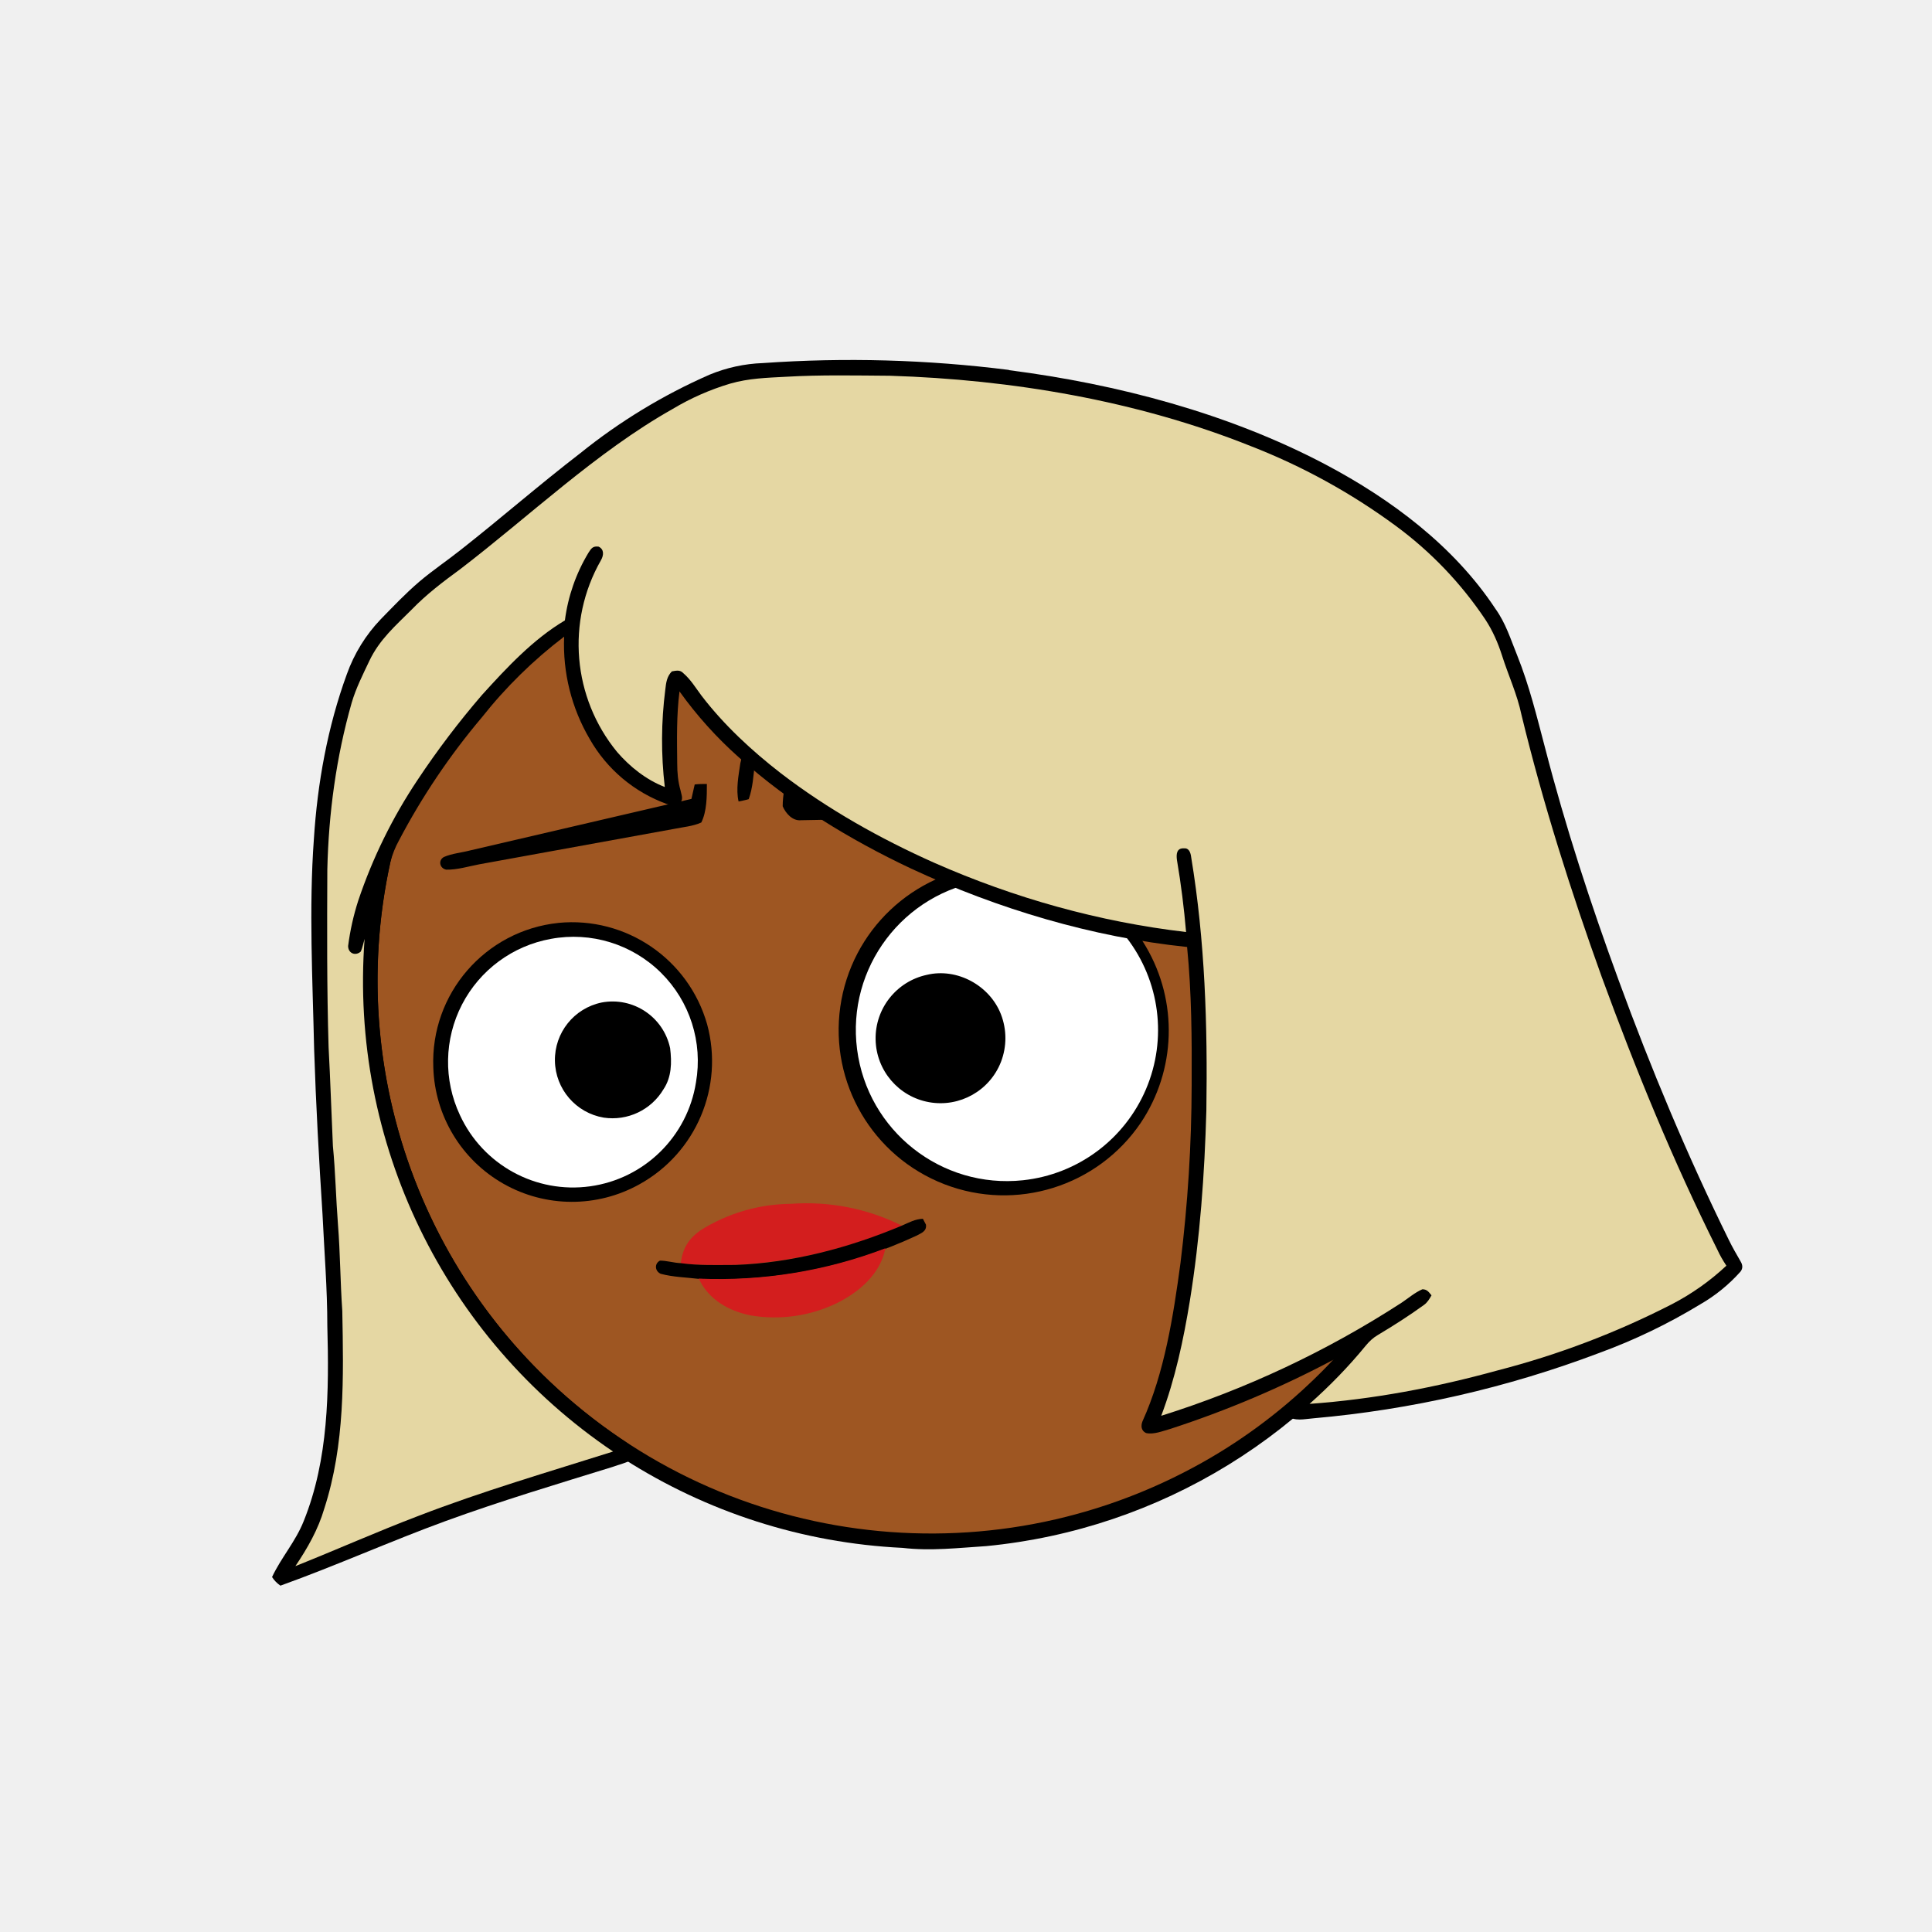
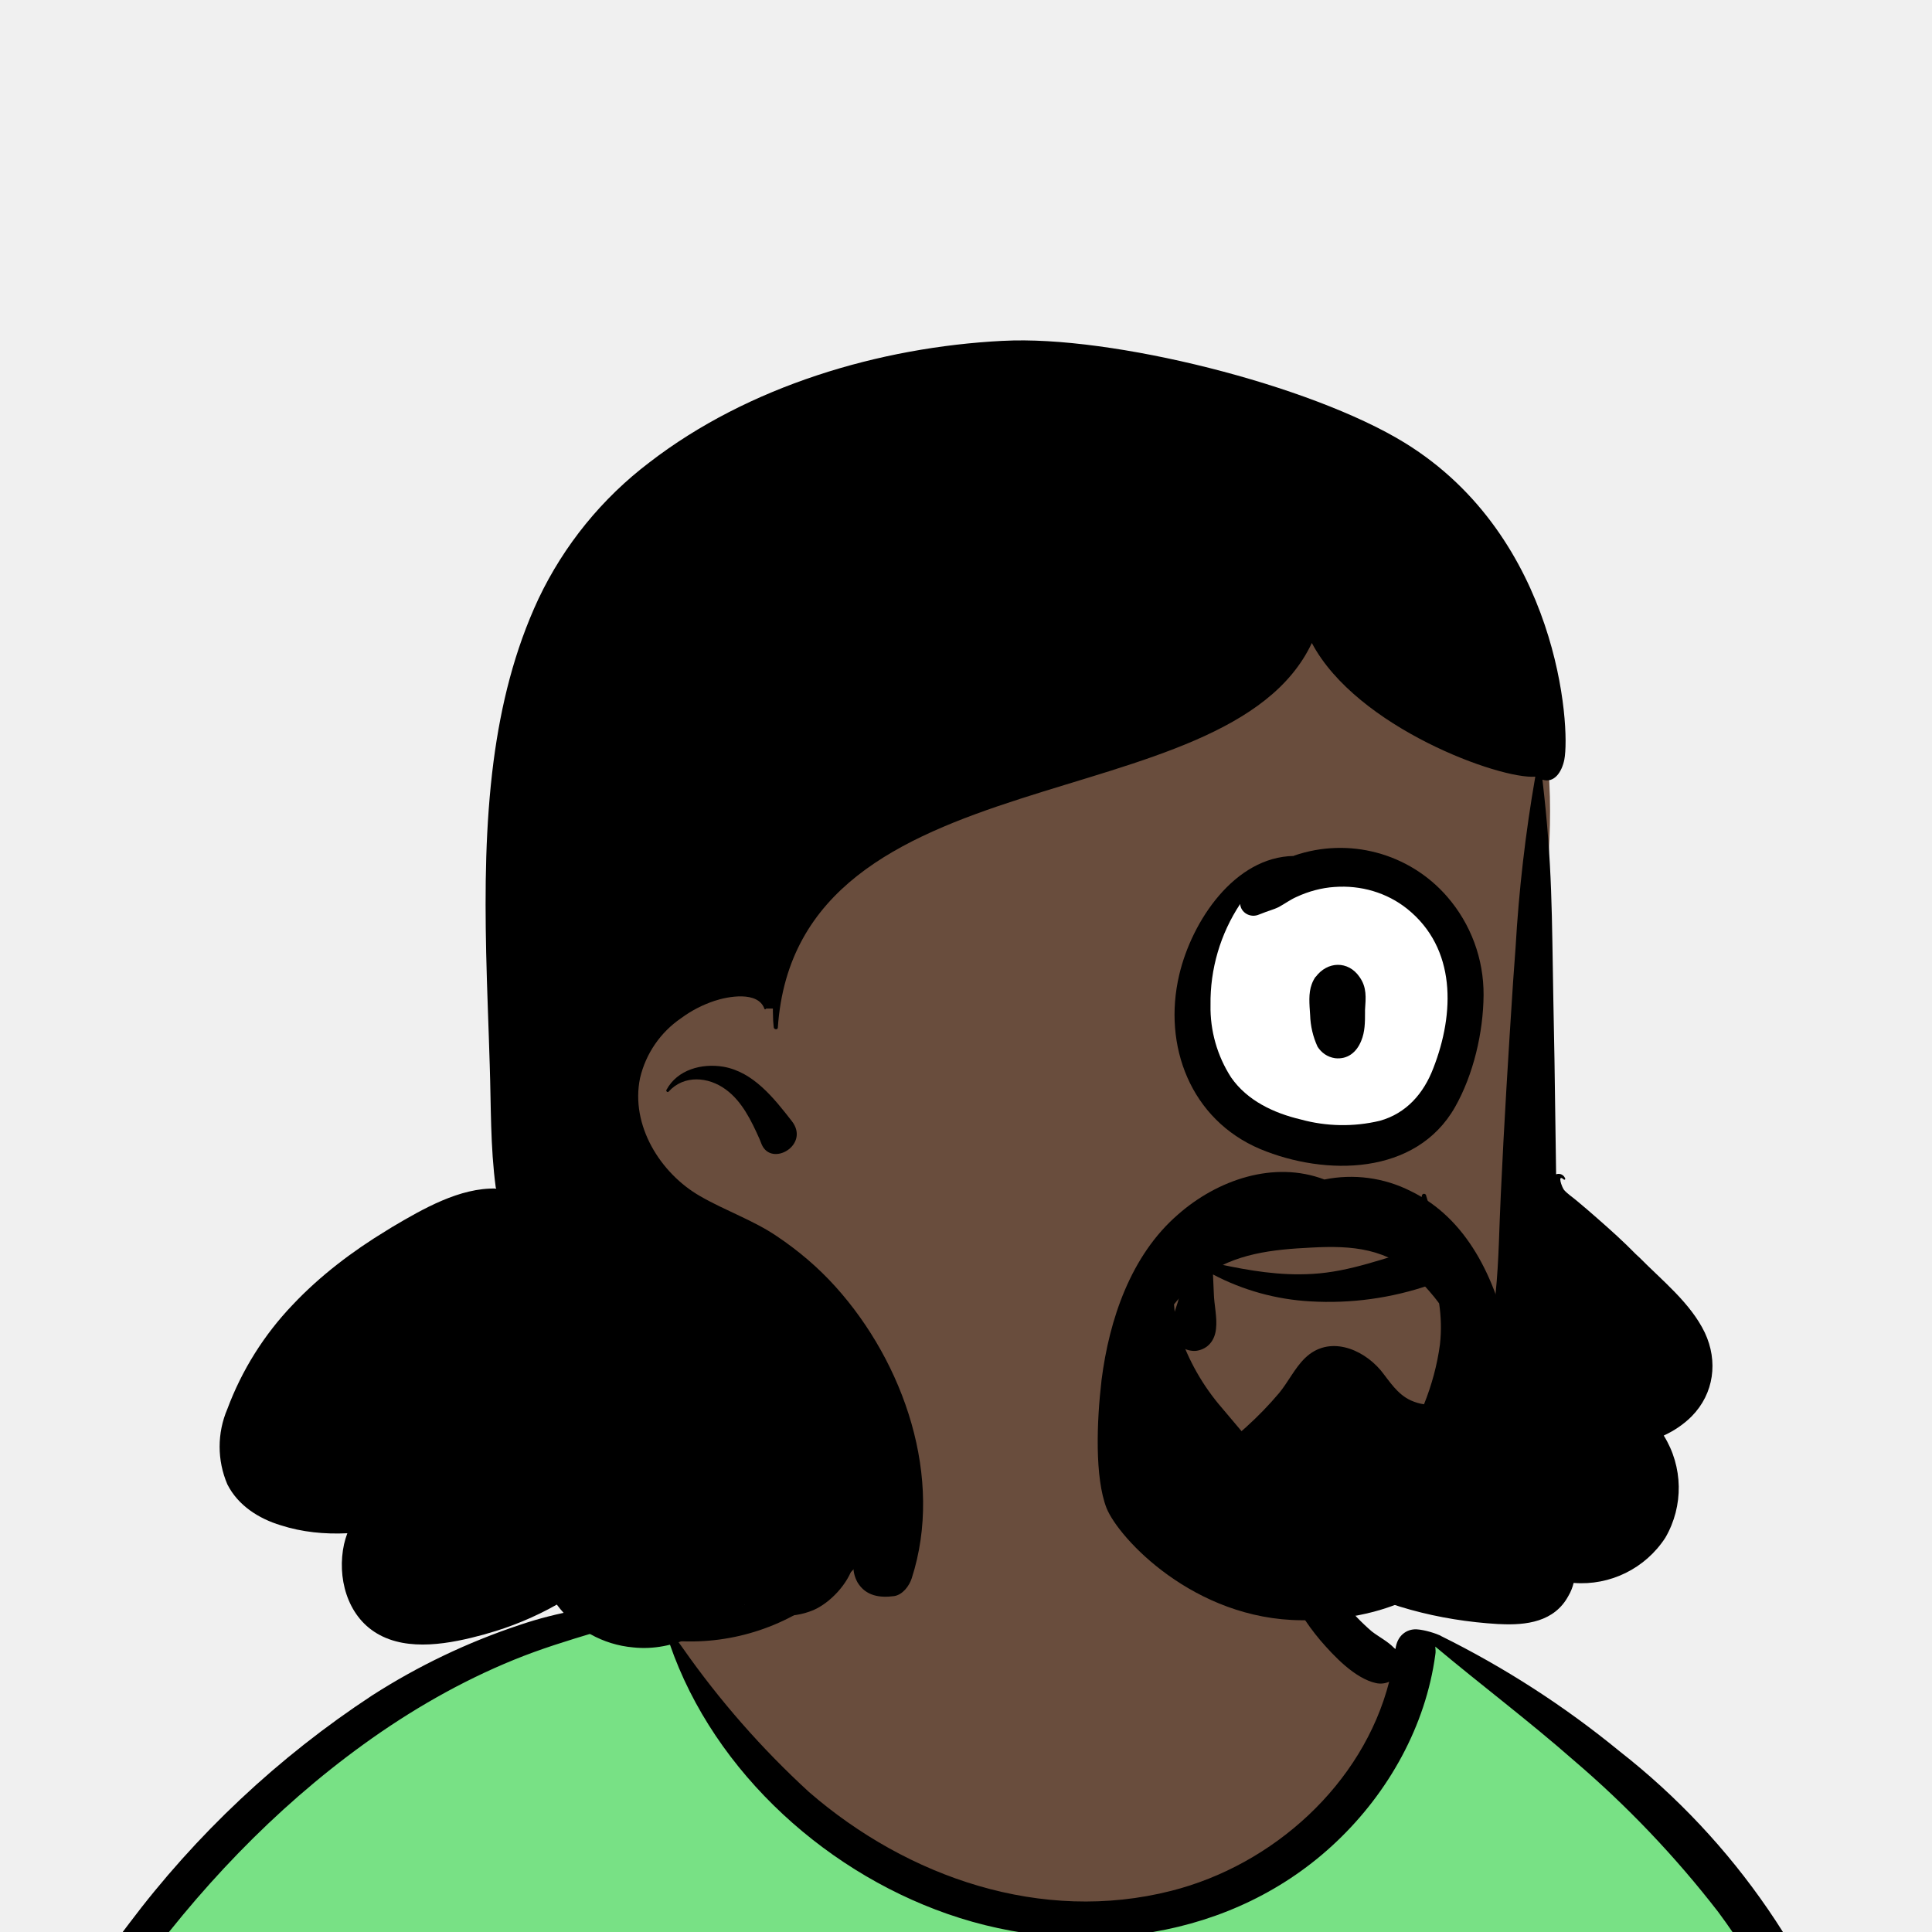
- <svg xmlns="http://www.w3.org/2000/svg" viewBox="0 0 762 762" fill="none" shape-rendering="auto">
+ <svg xmlns="http://www.w3.org/2000/svg" viewBox="0 0 704 704" fill="none" shape-rendering="auto" width="256" height="256">
  <mask id="viewboxMask">
-     <rect width="762" height="762" rx="60.96" ry="60.96" x="0" y="0" fill="#fff" />
+     <rect width="704" height="704" rx="0" ry="0" x="0" y="0" fill="#fff" />
  </mask>
  <g mask="url(#viewboxMask)">
-     <path d="M396 164.8a224.8 224.8 0 0 1 104.8 42.4c6.2 4.9 12.5 9.4 18 15a225.4 225.4 0 0 1 71.8 149 58.5 58.5 0 0 1 50.9 42.2 71 71 0 0 1-27.6 76.5c-11 7.7-24.5 12-38 11.7-5 0-10-1.6-15-1.8-1.9 2.2-3.3 4.9-4.8 7.3A223.3 223.3 0 0 1 389 609.8c-11 .7-21.9 2-33 .7a223.7 223.7 0 0 1-178.8-342.3A223.4 223.4 0 0 1 352 163.5c14.6-1.4 29.4-.3 44 1.3Z" fill="#000" />
-     <path fill-rule="evenodd" clip-rule="evenodd" d="M498.8 213.2A216 216 0 0 0 363 169c-13-.2-26.2 1.6-39 4a218 218 0 0 0-113.6 365.5 218.5 218.5 0 0 0 260.4 40.2c35-18.8 64.2-47.3 84.4-81.5l-3-1.6c-2.8-1.4-5.7-3-8-5-2.2-2-.3-5.8 2.7-4.7 1.5.7 3 1.6 4.4 2.4a55 55 0 0 0 59.6-3.6 64.5 64.5 0 0 0 25-69.8 53.1 53.1 0 0 0-24-31 52.6 52.6 0 0 0-47-2.8c-1.6.8-3.4 1.5-5 1.3-2.5-.2-2.8-4.2-.6-5.2 8-4 16.5-5.6 25.4-6.4a217 217 0 0 0-72-146.4c-4.4-4-8.7-8.1-13.9-11.3Zm107.6 196.2c2-1.2 1.3-5.1-1.4-5-2 0-4.2.8-6.2 1.6l-1.4.4a95.1 95.1 0 0 0-25.5 12.4c-2.2 2-2.2 4.4.1 6.2a92 92 0 0 0 5.2 2.8 36 36 0 0 1 13 9.2c-.2 1.9-2 3.4-3.4 4.5l-.2.2c-3.9 3-8.8 5-13.6 7-2.5 1-4.9 2-7.1 3.1-1.7.8-2.6 2.2-1.6 3.9 1 2 3.2 1.1 5 .5l.6-.2 5.4-2.3c5.4-2.3 11-4.5 15.4-8 2.7-2.1 5.1-5.1 5.4-8.7-.5-3.4-2.7-5.7-5.3-7.8a83 83 0 0 0-11.6-7.2l-1.1-.6c5.4-3 10.8-5.6 16.6-7.7l5-1.7a52 52 0 0 0 6.7-2.6Z" fill="#9e5622" />
-     <g transform="translate(-161 -83)">
-       <path d="M551.3 424.3a65.4 65.4 0 0 1 59.6 101.6 65.2 65.2 0 1 1-59.6-101.6Z" fill="#000" />
-       <path d="M549.3 430.3a59.6 59.6 0 1 1 15.2 118.2 59.6 59.6 0 0 1-15.2-118.2Z" fill="#fff" />
-       <path d="M381.2 447a55.4 55.4 0 0 1 58.7 40 55.5 55.5 0 0 1-26.7 63.1 54.7 54.7 0 0 1-81.3-46.1 55.1 55.1 0 0 1 49.4-57Z" fill="#000" />
-       <path d="M378.3 453.3a49 49 0 0 1 57.2 56.6 49.1 49.1 0 0 1-93.1 12.9 49.3 49.3 0 0 1 35.9-69.5Z" fill="#fff" />
-       <path d="M526.5 467.5c12-2.9 24.9 4.2 29.3 15.6a26 26 0 0 1 0 18.7 25.6 25.6 0 1 1-29.3-34.3ZM398.3 478.4a23.2 23.2 0 0 1 27 18c.7 5.7.6 11.4-2.6 16.2a23.4 23.4 0 0 1-23.6 11.2 23.1 23.1 0 0 1-.8-45.4Z" fill="#000" />
+     <g fill-rule="evenodd" clip-rule="evenodd">
+       <path d="M705.3 1074a2351.1 2351.1 0 0 1-15.6-101c-1-7.7-2.5-16.4 2.7-22 7.3-8 14-14.8 14.8-26.2.8-10.7-2.8-22.4-5-32.8a809.4 809.4 0 0 0-17.3-64.7c-6.6-21.7-13.9-43.2-21.3-64.6-6.9-20-13.5-40.3-22.5-59.5-17-36.5-46-63.5-81.6-81.6-9-4.5-27-20.5-36.3-24-8.5-3.4-8.5 6.3-16.9 2.6-6.7-2.9-13-6.7-16.7-13.2-4-7-14.3-16.9-15.9-25-3.3-17.4.3-32.2-12-45.3a90 90 0 0 0-41.1-23.8c-33.7-9.3-78.5-2.8-98.8 28.5-9.7 14.9-13 33-26.2 45.1-11.4 10.7-8.8 18-23.6 23.4-.9.3-23.6-4.5-24.4-4.2-16.2-3.5-31.7 6.2-46.5 11.8a325.4 325.4 0 0 0-63 32.3 399.2 399.2 0 0 0-102.3 98.5 482.5 482.5 0 0 0-76.4 161c-1.7 6.4-3.5 13-1.5 19.4 1.7 5.3 5.4 9.2 9.8 12.4 6 4.3 18 7 17.7 15.7-.1 6.6-2.4 13.5-3.5 20-1.3 7.7-2.3 15.5-3.4 23.2-4.8 35.4-8.6 71-10.3 106.6a920 920 0 0 0-.5 106c.1 2.3.8 4.5 2 6.2-1 .4-1.2 2.4.1 2.7l2.7.5a12 12 0 0 0 7 2.4l5.5.2c19.3 4 38.6 7.9 58.1 10.8 23.8 3.5 47.6 6.3 71.5 8.7 49.2 4.8 98 3.2 147.1.6a1877 1877 0 0 1 147.4-2c49.2 1.4 98.4 3.5 147.6 4.4 55 1 110-.5 164.8-5 7.5-.5 12.2-6.5 10.7-14-8.9-44.7-19-89.1-27-134Z" fill="#694d3d" />
+       <path d="m201 597.5 1.2-.4c14.5-5.7 29.6-14.8 45.4-11.4.5-.2 10.8 1.9 17.9 3.2l-6.7 7L247 598c40.7 67.1 88.8 100.7 144.3 100.7 55.5 0 97.7-33.6 126.4-100.7l4-1c.4 0 1 .2 1.5.4 9.3 3.6 27.4 19.6 36.3 24.1 35.6 18 64.5 45 81.6 81.6 8.7 18.6 15.2 38 21.8 57.5l.7 2c7.4 21.4 14.7 43 21.3 64.6 6.3 20.4 12 41 16.6 61.8l.7 2.9c2.2 10.4 5.8 22 5 32.8a29 29 0 0 1-3 10.7l-80.4 29 38.4 261.3c-35.1 1.5-70.3 2-105.5 1.3-49.2-.9-98.4-3-147.6-4.3-47.7-1.2-95.3-.7-143 1.7l-12 .6a946.3 946.3 0 0 1-139.5-1l-3.1-.3v-38.3l16.3-212.9-83-15.6-81.3-39.5a21.7 21.7 0 0 1-5.6-8.8c-1.9-6-.5-12 1-18l.5-1.3a492.8 492.8 0 0 1 76.4-161A399.3 399.3 0 0 1 138 629.7c19.8-13 40.9-23.9 63-32.3Z" fill="#78e185" />
+       <path d="M232.2 584.6c5.1-.3 10.3.6 15.4 1 .4.1.6.8 0 .9-9 1.9-18 4.5-26.9 7.1l-3.8 1.2c-10 3-19.8 6-29.6 10-19.4 7.9-37.8 18.5-54.8 30.8C67.2 682.8 20 754.3-9.9 828.3a526 526 0 0 0-24.3 77c-.4 1.6-2 5.4-1 7 .7 1.3 3.6 2.1 5 2.9l4.5 2.3 25.2 12.9 2.3 1.1c38 18.6 78.4 34.4 121 35.5l.4-3.7a342 342 0 0 1 9.9-60c.3-1 1.6-.6 1.7.3 3 23.1 2 46.4 1 69.7-1.8 41-4.3 82.2-6.5 123.3-1.2 20.6-2.6 41-3.9 61.7-1.3 20.5-1.7 41.6-4.7 62-.6 4.6-6 7-10 6.6-4.4-.5-7.9-4.5-8-9 0-11.9 1.5-24 2.4-35.8l2.5-33.8c3.1-41.1 6.8-82.2 10.2-123.3a4771 4771 0 0 1 3.8-43.7C76.4 979.8 34.2 963-6.1 943.5c-.6 13.2-2 26.5-3.4 39.6-3.8 36.8-7.1 73.6-9.6 110.5a2254.2 2254.2 0 0 0-4.2 92.7l-.2 7c0 4.4-.5 8.5-4.3 11.7-3.7 3.3-8.9 3.5-12.6 0-5-4.6-4.2-10.9-4-17.1a1675.6 1675.6 0 0 1 1.8-47.2 1321 1321 0 0 1 10.5-109.5l2-14c3.5-26 7.5-52.7 15.5-77.9-3.1-1.5-6.2-3-9.3-4.7-5.5-2.7-11.2-5.4-16.6-8.4-4.2-2.5-7.9-5.8-9-10.8-1.4-5.5.6-11.5 2-16.9v-.4a502 502 0 0 1 26.6-80 523.2 523.2 0 0 1 67.8-117 353.8 353.8 0 0 1 88.7-83.3 239 239 0 0 1 53.8-25.7 142.6 142.6 0 0 1 42.8-7.5Zm90.1-66c6-6.5 18.1.2 15.2 8.8a108.2 108.2 0 0 1-34.7 52A79.4 79.4 0 0 1 247 598l1.7 2.4a321.1 321.1 0 0 0 46.1 52.6c36 31.2 84.8 48 132 36 37.1-9.4 69.8-38.8 79.4-76.2-1.3.6-3 .9-4.8.5-7.7-1.7-15.3-9.8-20.3-15.6-5.3-6.3-9.5-13-12.6-20.7-5.6-14-7.4-32.1.3-45.7 1-1.7 3-.7 3.3 1l.3 2.5c1.5 12.7 3.3 25 9.3 36.6a76 76 0 0 0 18.2 23.1c2.6 2 5.8 3.6 8.1 6l.5.4c.6-5 4.1-7.3 7.6-7.2 3.3.2 7.3 1.6 8.8 2.3l.1.1a341 341 0 0 1 65.1 42 259 259 0 0 1 88.4 129c7.5 25.3 11.8 51.4 16.3 77.4l2.8 16c4.2 23.9 8.9 48.4 18.4 70.7 2.5 5.7.6 11.1-5.5 13.4A1493 1493 0 0 1 688 953c3.7 16 6 32.5 8.7 48.5 6 34.1 13.2 68 19.4 102 3.2 17.5 6.1 35 9.3 52.3l4.7 25.2 2.4 13.6.1.7c.5 2.4 1 4.9.4 7.3-.8 2.7-2.9 4.6-4.8 6.6-1.6 1.6-3.8 1.6-5.7.7l-.7-.3c-3.4-1.6-6-3.2-7.3-7-.7-2.5-1-5.2-1.5-7.7a3535.6 3535.6 0 0 1-7.8-43.6l-1.6-9.1c-5.2-31.4-10.2-62.9-12.8-94.5-1-14-2.3-28.1-3.5-42.2l-.9-10.5c-1.1-13.3-2.5-27-2.7-40.5l-4.5 1.6L657 964c-5.5 2-12.5 6-18.4 5.2-2.9-.3-5-1.2-6.8-2.9 2 28.8 4.8 57.4 8.5 86a1965.7 1965.7 0 0 0 22 135c.6 3.2 1.4 6.4 1.9 9.6.5 3.7-.5 5.9-2.5 9-1.7 2.4-5 3.7-7.8 2-3.6-2.3-5.5-4.3-6.5-8.4-1-3.7-1.6-7.6-2.3-11.4a1654.2 1654.2 0 0 1-11.4-65.2c-7.8-52-12.7-104.4-15.2-156.8a1388 1388 0 0 1-1.4-77.8c0-13.3.5-26.6 1.4-39.9 1-13.4 3-26.5 4.8-39.8 0-.5.7-.5.7 0 .8 14.9 2.1 29.8 2.8 44.7.6 14.3.9 28.5 1.4 42.8.6 18.7 1.5 37.5 2.7 56.2a9.6 9.6 0 0 1 8.5-3.1c4.7-1 9.7-3.4 14.1-5l16.8-5.5 26.4-8.7a679 679 0 0 1-18-80.8l-2-12.3c-4-24.2-8.5-48.5-15.8-72a229.8 229.8 0 0 0-34.8-68.2 370.2 370.2 0 0 0-52.7-55.3C557 627 539.7 614 523 600c.1.9.2 2 0 3-3.5 25.9-17 50-35.8 67.9-37.7 36-93.6 43.4-142 26.5-46.7-16.3-88-55-102.6-102.8-.3-.8.8-1 1.3-.5l2.4 3.3c0-.4.2-.9.7-1a129 129 0 0 0 46.6-29.2 100.2 100.2 0 0 0 21.3-33.3l.4-1c1.7-5 3.2-10.2 7-14.2Z" fill="#000" />
    </g>
-     <g transform="translate(-161 -83)">
-       <path d="M456 380.4c2.3-.1 2.9 1.7 2.7 3.6-.5 4.7-.8 9.8-2.4 14.2-1.3.4-2.6.6-4 .9-1.1-4.8 0-10.3.7-15.1.4-1.7.8-3.9 3-3.6ZM476.8 386.6c0 3.3-.4 6.4-.7 9.6 41.7.5 83.3.4 125 .8 2.2 0 4 .8 6 1.6-.7 1.5-.3 3.8-2.3 4-8 1.4-16.6.6-24.8 1-17.3.6-34.7 1-52 1.5-17 .2-34 1.2-51 1.4-3.4.4-6.1-2.7-7.3-5.5 0-4.4 1-9.1 2-13.5 1.4-2.4 3-1.6 5-.9ZM439.8 392.2c0 4.9 0 10.8-2.2 15.2-3.3 1.5-7.2 1.8-10.6 2.5l-77 14c-4.2.8-8.7 2.2-13 2.1-2.6-.5-3.3-3.7-.9-5 3.2-1.4 7-1.7 10.4-2.6l87.2-20.3 1.3-5.7c1.6-.2 3.2-.2 4.8-.2Z" fill="#000" />
+     <g transform="matrix(.99789 0 0 1 156 62)">
+       <g fill-rule="evenodd" clip-rule="evenodd">
+         <path d="M391.8 167.6c-30-41.4-85.4-53.3-133.4-43.2-93.8 17-183.4 88.7-200 186C32.5 369.3 49.1 462 124.3 469c10.7.6 21.3-1.9 32-.6 65.5 10.5 142.9 55.3 200.8 2.5 3 2 6.7 3 10 1.8 24.7-9.5 25.8-37.1 28-59.8 2.6-29.3 5.2-58.6 7.6-87.9.8-50.6 20.9-113.7-10.9-157.4Z" fill="#694d3d" />
+         <path d="M210 62.2c39.4-2.1 112.2 16 146.7 37.2 56.1 34.5 60.5 103.5 58.2 115.4-.9 4.5-3.7 8.7-8 7.3 3.7 31.4 3.4 49.3 4 80.8l.4 21 .6 42c1.4-.5 2.8.2 3.3 1.5.2.4-.3.6-.5.4-2.5-2.2-.7 2.8.1 3.8 1.2 1.4 3.2 2.7 4.6 3.9l3.8 3.2 3.8 3.3c4.8 4.2 9.5 8.4 14 13l1.3 1.2c8.3 8.4 18.7 16.6 23.9 27.4 4.9 10.4 3.4 22.2-4.8 30.5-3 3-6.5 5.3-10.2 7a36 36 0 0 1 .6 37.2 36.5 36.5 0 0 1-33.5 16.5c-.4 1.6-1 3.2-1.9 4.7-5.1 9.5-15.4 10.8-25.1 10.3h-.4c-22-1.3-43-6.8-62.2-17.5-6.7.5-12.6-5-14-11-3.4-.1-7-.4-10.5-.8a80 80 0 0 1-31-9c-1.4-.8-.8-3 .8-3 11.5-.3 23 .5 34.3-.7 10.5-1.2 21.7-4 31.5-8 17.5-7 32.6-19 40.9-35.7 10.8-21.6 9.8-47.4 11-70.8 1.2-26 2.8-51.8 4.5-77.7l.9-12.4a541 541 0 0 1 7.2-62.2c-12.7 1.1-65.2-17.8-81.6-48.7-31 65.8-188.1 38.9-195 140.2-.1.9-1.5.6-1.5-.2l-.2-2.3-.1-3.4v-1.1h-2.5c0 .3-.5.4-.6.1-2.3-6.6-13.4-4.5-18.2-2.9a43.6 43.6 0 0 0-12.2 6.3 36.5 36.5 0 0 0-15 21.8c-3.6 17.2 7.4 34.8 22 43.1 9.2 5.3 19.3 8.7 28 14.6 7.9 5.3 15.1 11.4 21.4 18.4 25 27.7 39.6 69.7 27.8 106.2-.9 2.8-3.3 6-6.4 6.5-5.2.7-10.4 0-13.4-5-1.1-2-1.6-4.1-1.5-6.3-2 7-8.6 13.8-14.6 16.4a26.9 26.9 0 0 1-24.8-2.1l-1 .7c-11.7 8.7-25 16.6-40 15A39 39 0 0 1 47 522.7a115 115 0 0 1-25.6 10.6l-1 .3c-12.1 3.3-27.7 6.4-39.1-.4-11-6.5-14.6-20.6-12-32.5a33 33 0 0 1 1.2-4c-8.3.4-16.5-.4-24.3-2.9-8-2.4-15.6-7.2-19.5-14.9a34.8 34.8 0 0 1 0-27.5 111 111 0 0 1 23.8-37.9c10-10.6 21.9-19.6 34.3-27.1l2.1-1.3c11.2-6.6 24.7-14.4 38-14l-.2-.4c-2-14.8-1.7-29.8-2.2-44.6-.4-13.7-1-27.4-1.3-41-.5-23.3-.3-46.6 2.7-69.7 2.7-20.5 7.6-40.4 16.4-59.2a135.3 135.3 0 0 1 40.5-49.7c36.1-27.8 84-42 129-44.3Zm-123 273c4-7.5 13-9.8 20.8-8.5 11 1.9 18.5 11.5 25 19.8 6.8 8.7-7.4 16.9-11 8.5l-.8-2c-3-6.7-6.4-13.7-12.3-18-6.4-4.7-15.3-5.4-20.9.8-.4.4-1-.2-.8-.7Z" fill="#000" />
+       </g>
    </g>
-     <g transform="translate(-161 -83)">
-       <path d="M473 557.8a84.3 84.3 0 0 1 43.7 8.6 188.2 188.2 0 0 1-65.7 15.5c-7.2 0-14.3.2-21.5-.6.7-5.9 3-9.6 7.7-13a68 68 0 0 1 35.8-10.5Z" fill="#D31E1E" />
-       <path d="m525 563.7 1.2 2.3c.4 2.7-2 3.4-3.8 4.4a184 184 0 0 1-85.8 17c-5-.6-10.2-.7-15-2-2.3-1-2.6-4-.3-5.2 2.7 0 5.5.9 8.2 1 7.2 1 14.3.7 21.5.7 22.5-.8 45-6.8 65.7-15.5 2.8-1.2 5.2-2.6 8.3-2.7Z" fill="#000" />
-       <path d="M510.2 575.4c-2 10.1-10.3 17.2-19.2 21.6a56.4 56.4 0 0 1-34 4.8c-8.7-1.8-16.5-6.2-20.4-14.5a184 184 0 0 0 73.7-12Z" fill="#D31E1E" />
+     <g transform="translate(315 248)">
+       <g fill-rule="evenodd" clip-rule="evenodd">
+         <path d="M171 171c28.2 0 51-23.3 51-52s-22.8-52-51-52-51 23.3-51 52 22.8 52 51 52Z" fill="#fff" />
+         <path d="M203.1 187.8a.8.8 0 0 1 1.6 0c2.2 6.9 3.5 13.6 6.7 20a57.8 57.8 0 0 0 6.9 10.3c2.4 2.9 4.2 5.6 2.9 9.5-.6 2-2.3 3.2-4.3 3.3-5.6.2-8.8-5.1-10.8-10.7a113.2 113.2 0 0 1-43.7 6 86.4 86.4 0 0 1-35.4-9.8l.3 6.8c.1 4.2 1.3 8.9.8 13-.4 4.1-2.8 7.3-7 8-3.6.5-8.2-2-8.9-5.8-.8-4.6.7-7.8 2-12l3-11.5 2.4-11.7c.5-2.8.1-6 1.2-8.7 0-.3.2-.4.5-.3 5.4 1.5 5.7 10.2 5.7 14.9v3l2 .5c11.3 2.4 22.3 4.3 34.2 3.6 14-.8 26.3-5.9 39.5-9.4a41 41 0 0 1 .4-19Zm-46.6-124a51.6 51.6 0 0 1 55.8 14.9 54.2 54.2 0 0 1 13.3 35.9c-.1 13.6-3.7 29-10.4 40.8-14.2 25-47.2 25.2-71 15.3-25.3-10.7-35.6-37.6-29.5-63.5 4.6-19.6 20.2-43 41.8-43.3Zm41.3 19.4c-7.5-6-17-8.7-26.5-8-4.7.3-9.5 1.6-13.8 3.6-2.3 1-4.3 2.5-6.5 3.7-2 1-4.2 1.5-6.3 2.4l-.8.3c-3.3 1.5-6.8-.7-7-3.8a65 65 0 0 0-10.8 36.8 47 47 0 0 0 7.5 26.4c5.9 8.5 15.6 13 25.3 15.3a58 58 0 0 0 28.9.5c9.7-2.7 16-10 19.5-19.2 7.8-20 8.4-43.6-9.5-58ZM164.4 108c4.3-5.8 11.9-6 16 0 2.7 3.8 2.3 7.5 2 12v1c0 3.4 0 7-1.4 10.3-1.7 4.2-5 6.8-9.5 6.3-2.8-.4-5-2-6.4-4.2a29.7 29.7 0 0 1-2.7-11.5l-.2-3c-.2-3.9-.2-7.5 2.2-11Z" fill="#000" />
+       </g>
    </g>
-     <g transform="translate(-161 -83)" />
-     <g transform="translate(-161 -83)" />
-     <g transform="translate(-161 -83)">
-       <path d="M559 229c42.7 5.5 86.5 17 124.8 37.2 25.9 13.7 50.7 32.2 67 56.9 4.1 5.7 6 12 8.6 18.4 4.8 12 7.7 24 11 36.5 8 31 18 61.6 29 91.6 12.8 35 27.1 69.2 43.5 102.5 1.4 2.9 3 5.6 4.6 8.4.8 1.3 1 2.7 0 4a64 64 0 0 1-16 13 226 226 0 0 1-39.7 19.1A423.3 423.3 0 0 1 679 642.4c-3.9.3-7 1.3-10.6-1 .4-2.5.4-4.6 2.5-6.4 5.5-5 11-10.2 16.2-15.8a402.6 402.6 0 0 1-64.6 27.4c-2.9.8-6.5 2.3-9.5 1.6-1.9-.9-2.1-2.8-1.4-4.6 8.7-19.2 12.2-41.7 15-62.5a579 579 0 0 0 4.4-70c.1-18.2 0-36.5-1.8-54.6-37.5-3.9-74.6-15-108.8-30.9-24.2-11.4-48-25.9-68-43.9a157.3 157.3 0 0 1-23.4-26c-1.2 9.4-1 18.9-.9 28.4 0 3.6.3 7.1 1.3 10.6.3 1.7 1.2 3.3 0 4.8-1.1 1.7-3.7 1.1-5.4.6a57.4 57.4 0 0 1-30.4-25.6 73.7 73.7 0 0 1-10.1-40.4A181.7 181.7 0 0 0 351 366a269 269 0 0 0-32.6 48.4 36.7 36.7 0 0 0-3.4 8.5 218.3 218.3 0 0 0 92.4 228.6c1.2.8 2.4 1.6 3.5 2.6.7 1.7 1 3-.4 4.5-2.4 1.4-5.3 2-8 3-22 6.8-44 13.4-65.7 21.3-21.9 8-43.2 17.6-65.2 25.5-1.4-1-2.4-2-3.3-3.4 3.6-7.7 9.3-14 12.5-22.1 9.8-24.3 10-51.2 9.3-77 0-14.7-1.2-29.3-1.9-44-1.4-21.7-2.6-43.3-3.3-65-.6-27.3-2.1-55.7-.1-83 1.4-22 5.4-44.2 13-65a61 61 0 0 1 13.4-21.7c4.9-5 9.8-10.2 15.2-14.8 5.3-4.5 11-8.3 16.4-12.6 15.9-12.5 31-25.7 47-38a225.5 225.5 0 0 1 51-31 60.4 60.4 0 0 1 21.1-4.6 496 496 0 0 1 97 2.7Z" fill="#000" />
-       <path d="M512 231.2c48 1.5 97.4 9.8 142.2 27.7a248 248 0 0 1 57.3 31.5 148 148 0 0 1 35.3 36.9c2.9 4.4 5 9.2 6.6 14.2 2.5 7.9 6 15.3 7.7 23.5 8.5 35 19.4 69.3 31.6 103.2 13.4 36.6 28.2 72.8 45.6 107.6 1 2.2 2.2 4.3 3.6 6.4a96.3 96.3 0 0 1-21.5 15.2 332 332 0 0 1-68.7 26.1c-24.3 6.7-49 11.4-74.2 13.2 8-7.1 15.4-14.7 22.2-23 1.4-1.7 2.9-3.1 4.8-4.2 6.2-3.7 12.3-7.6 18.1-11.8 1.4-1 2.2-2.4 3-3.8-1-1.2-1.7-2.4-3.6-2.4-3 1.3-5.5 3.5-8.2 5.3a387.7 387.7 0 0 1-94.8 44.6c5.5-14.5 8.8-30.1 11.3-45.4 4-24.8 5.8-49.8 6.5-75 .5-33.6-.5-66.7-6-100-.2-1.6-.8-3.6-2.8-3.4-3-.2-3.1 2.4-2.8 4.6 1.6 9.4 2.8 19 3.6 28.4-34.3-4-67.8-13.4-99.3-27.3-21.3-9.5-42-21.1-60.5-35.3-11.5-8.9-22.5-19.1-31.3-30.6-2.4-3.2-4.2-6.3-7.2-8.9-1.3-1.4-2.8-1-4.5-.7-2 2-2.3 4.5-2.6 7.2a157 157 0 0 0-.2 38.4c-7.3-2.8-13.8-8-18.8-13.8A66.9 66.9 0 0 1 398 304c1.1-1.9 1.4-4.3-.9-5.4-2.3-.3-2.9.7-4 2.4a68.5 68.5 0 0 0-9.3 26.7c-12.5 7.4-23 18.7-32.7 29.4a337.3 337.3 0 0 0-25.4 33.5 200.6 200.6 0 0 0-23.4 47.6 99.9 99.9 0 0 0-4 17.9c0 2.9 2.9 4.1 5 2.2.7-1.6 1-3.3 1.5-5a223.8 223.8 0 0 0 98 202.2c-25.3 8-51.7 15.7-76.8 25.4-16.3 6.2-32.2 13.3-48.5 19.8 4.8-7.1 9-14.5 11.4-22.7 8.2-25.3 7.6-51.8 7.1-78-.8-11.4-.8-22.7-1.7-34-.8-10.3-1-20.7-2-31-.6-13-1-26-1.7-39-.7-23.3-.6-46.7-.5-70 .5-22.2 3.5-44.4 9.6-65.8 1.7-5.8 4.4-11.1 7-16.6 4-8.4 10.3-13.8 16.7-20.2 5.8-6 12.4-11 19.1-15.9 27.3-20.9 53.8-46.3 83.8-63.2a99.5 99.5 0 0 1 22.7-10c7.3-2.1 14.4-2.3 22-2.7 13.6-.8 27.4-.5 41-.4Z" fill="#e5d7a3" />
+     <g transform="translate(279 400)">
+       <path fill-rule="evenodd" clip-rule="evenodd" d="M237.6 65.9c2.7 2.8 5.4 5.8 7.8 9 .7 4.8.9 9.8.3 15-1 7.5-3 14.8-5.8 21.8-1.6-.2-3.2-.7-4.8-1.4-5-2.3-7.7-6.9-11-11-6.8-8-19-12.8-27.6-4.4-3.7 3.6-6.1 8.7-9.4 12.7-3.7 4.4-7.8 8.6-12 12.4l-1.7 1.5-7-8.3a80.9 80.9 0 0 1-15.8-27.8c-1-3.2-1.6-6.7-1.8-10.1a54 54 0 0 1 10.4-10c11.8-8.6 25.5-10 39.7-10.7 14.7-.8 28 .2 38.7 11.3Zm35.8 39.6C273 99.8 272 94 270.7 88c-4.8-22-15-44-35.7-54a48.3 48.3 0 0 0-31.4-4.2c-18.4-7-39 .1-53.4 12.8-17.2 14.9-25 38.3-27.8 60.2-1.8 15.3-2.5 35.6 1.8 46.7 4.4 11 31.9 40.7 71.1 40.9 56 .3 69.5-37.4 71.2-40.7a79.3 79.3 0 0 0 7-44Z" fill="#000" />
    </g>
-     <g transform="translate(-161 -83)" />
+     <g transform="translate(179 343)" />
+     <g transform="translate(203 303)" />
  </g>
</svg>
